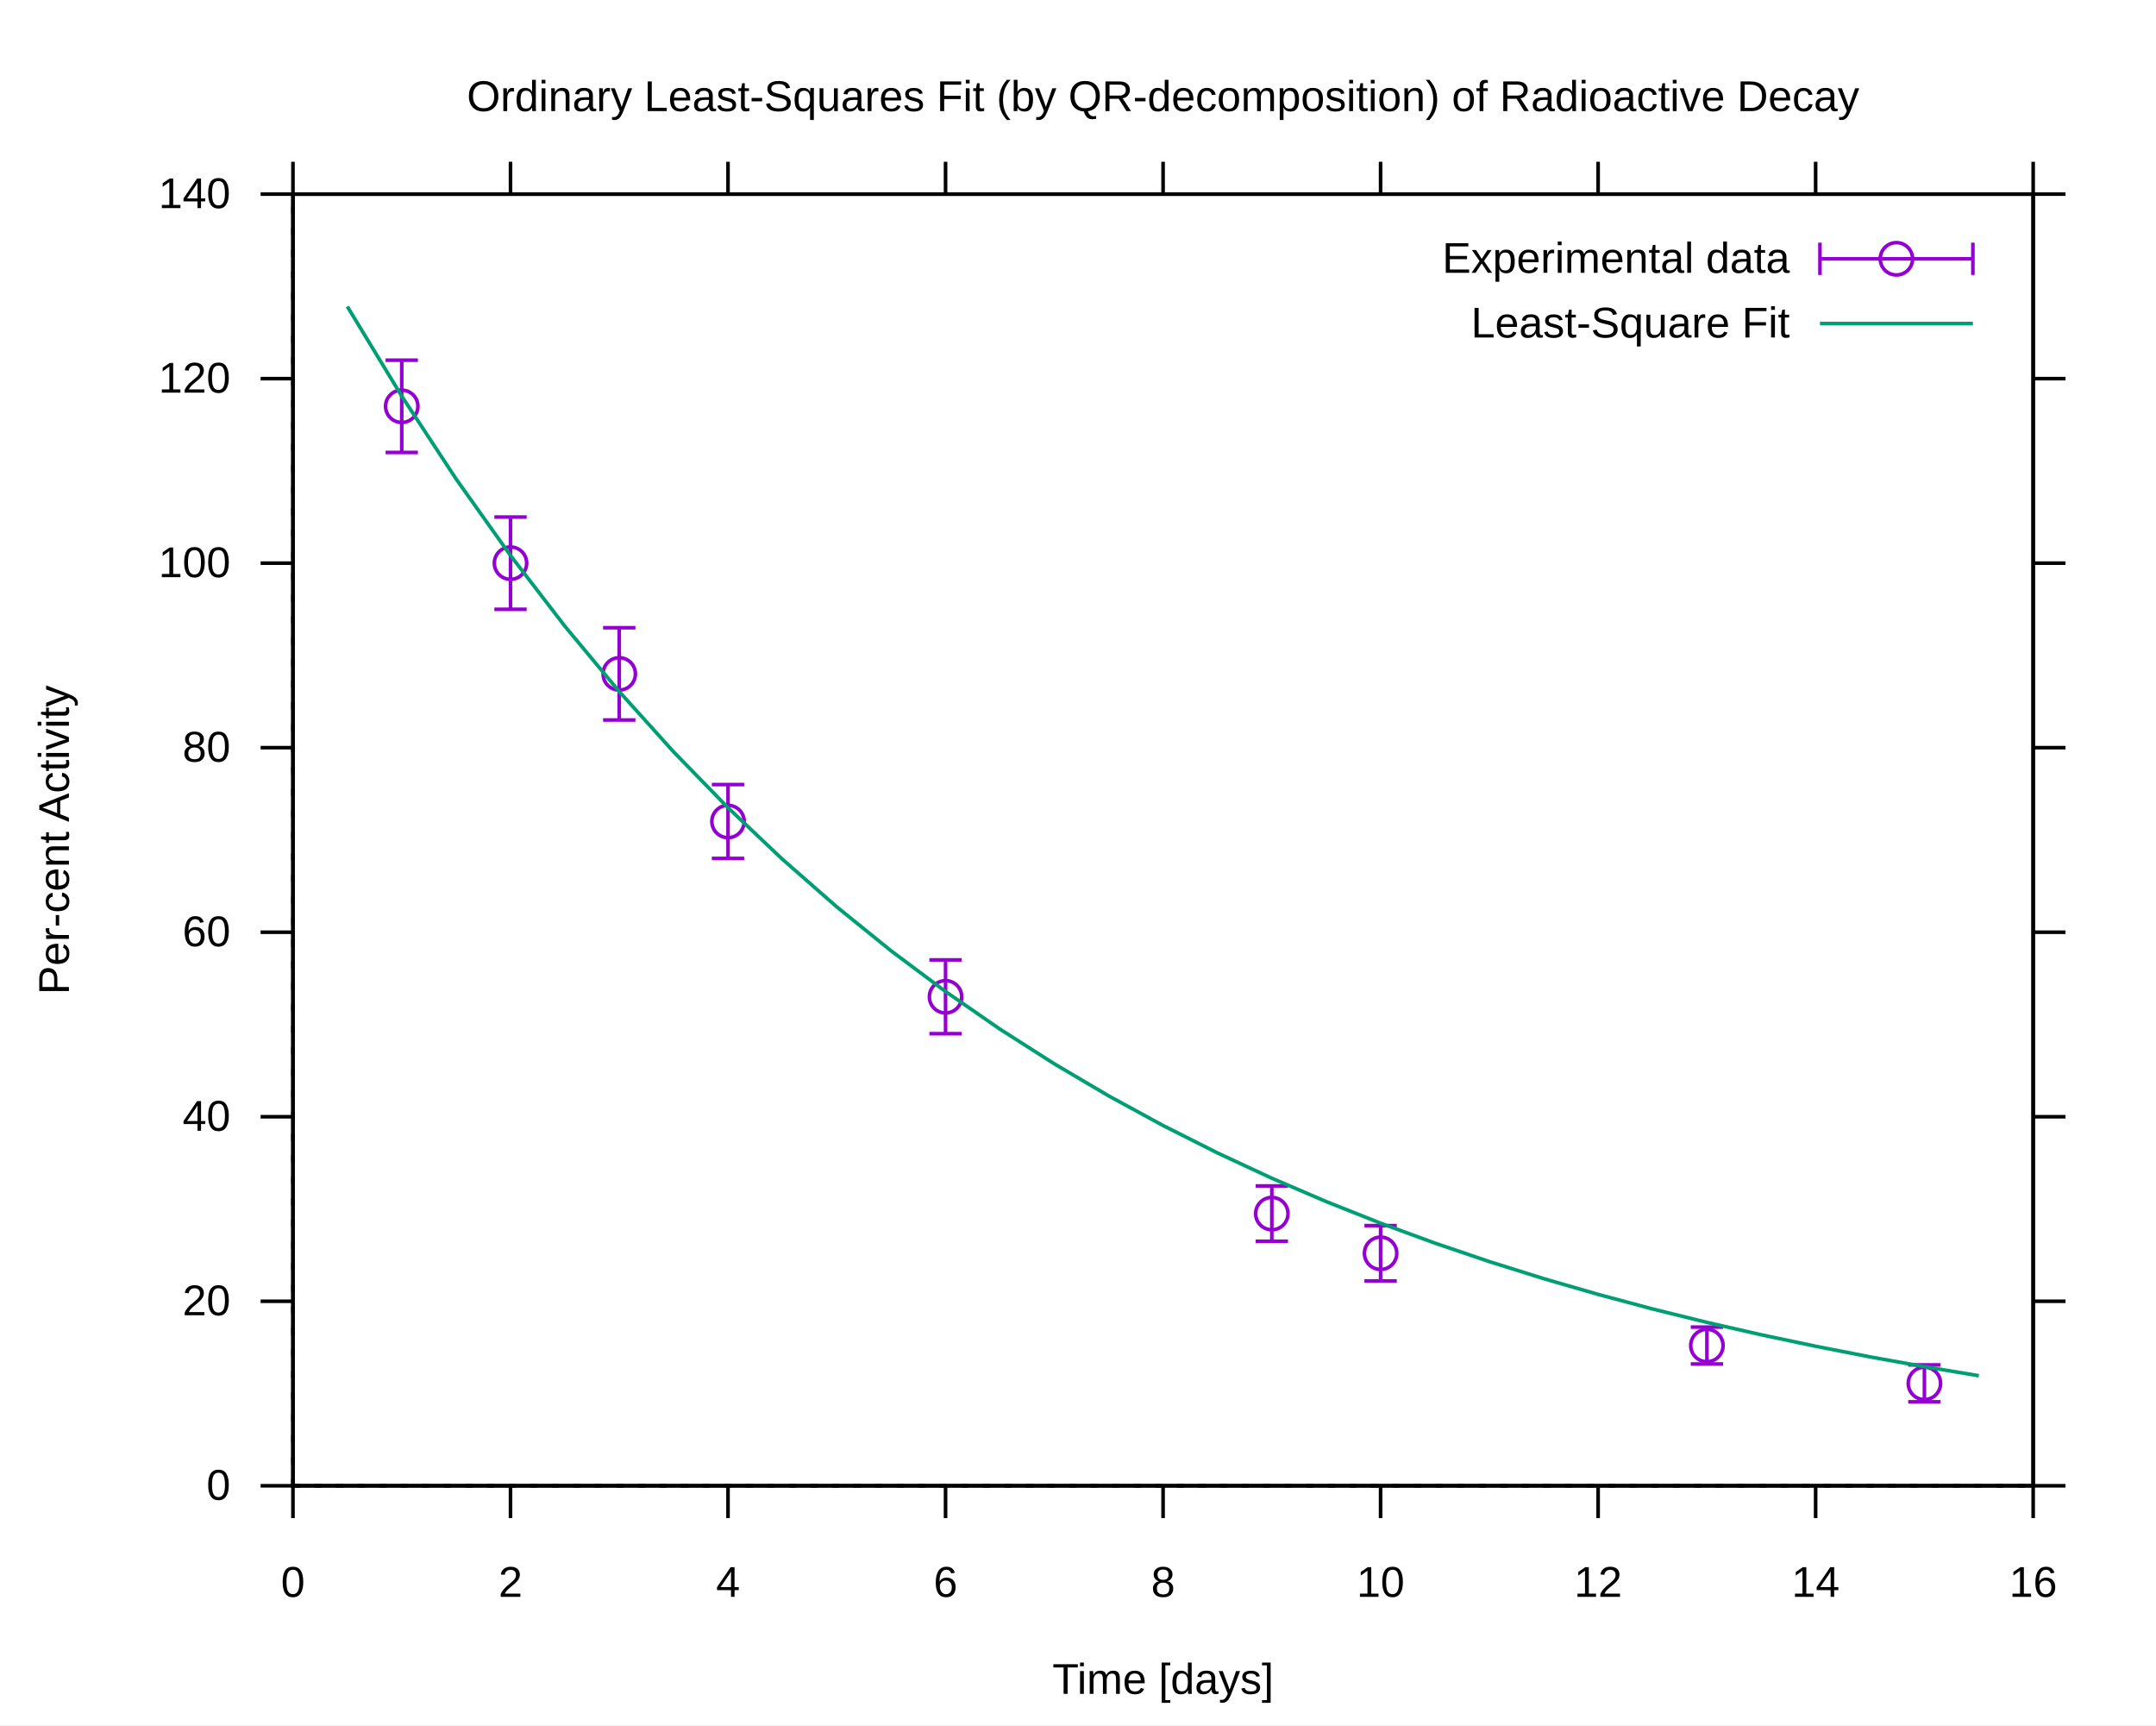
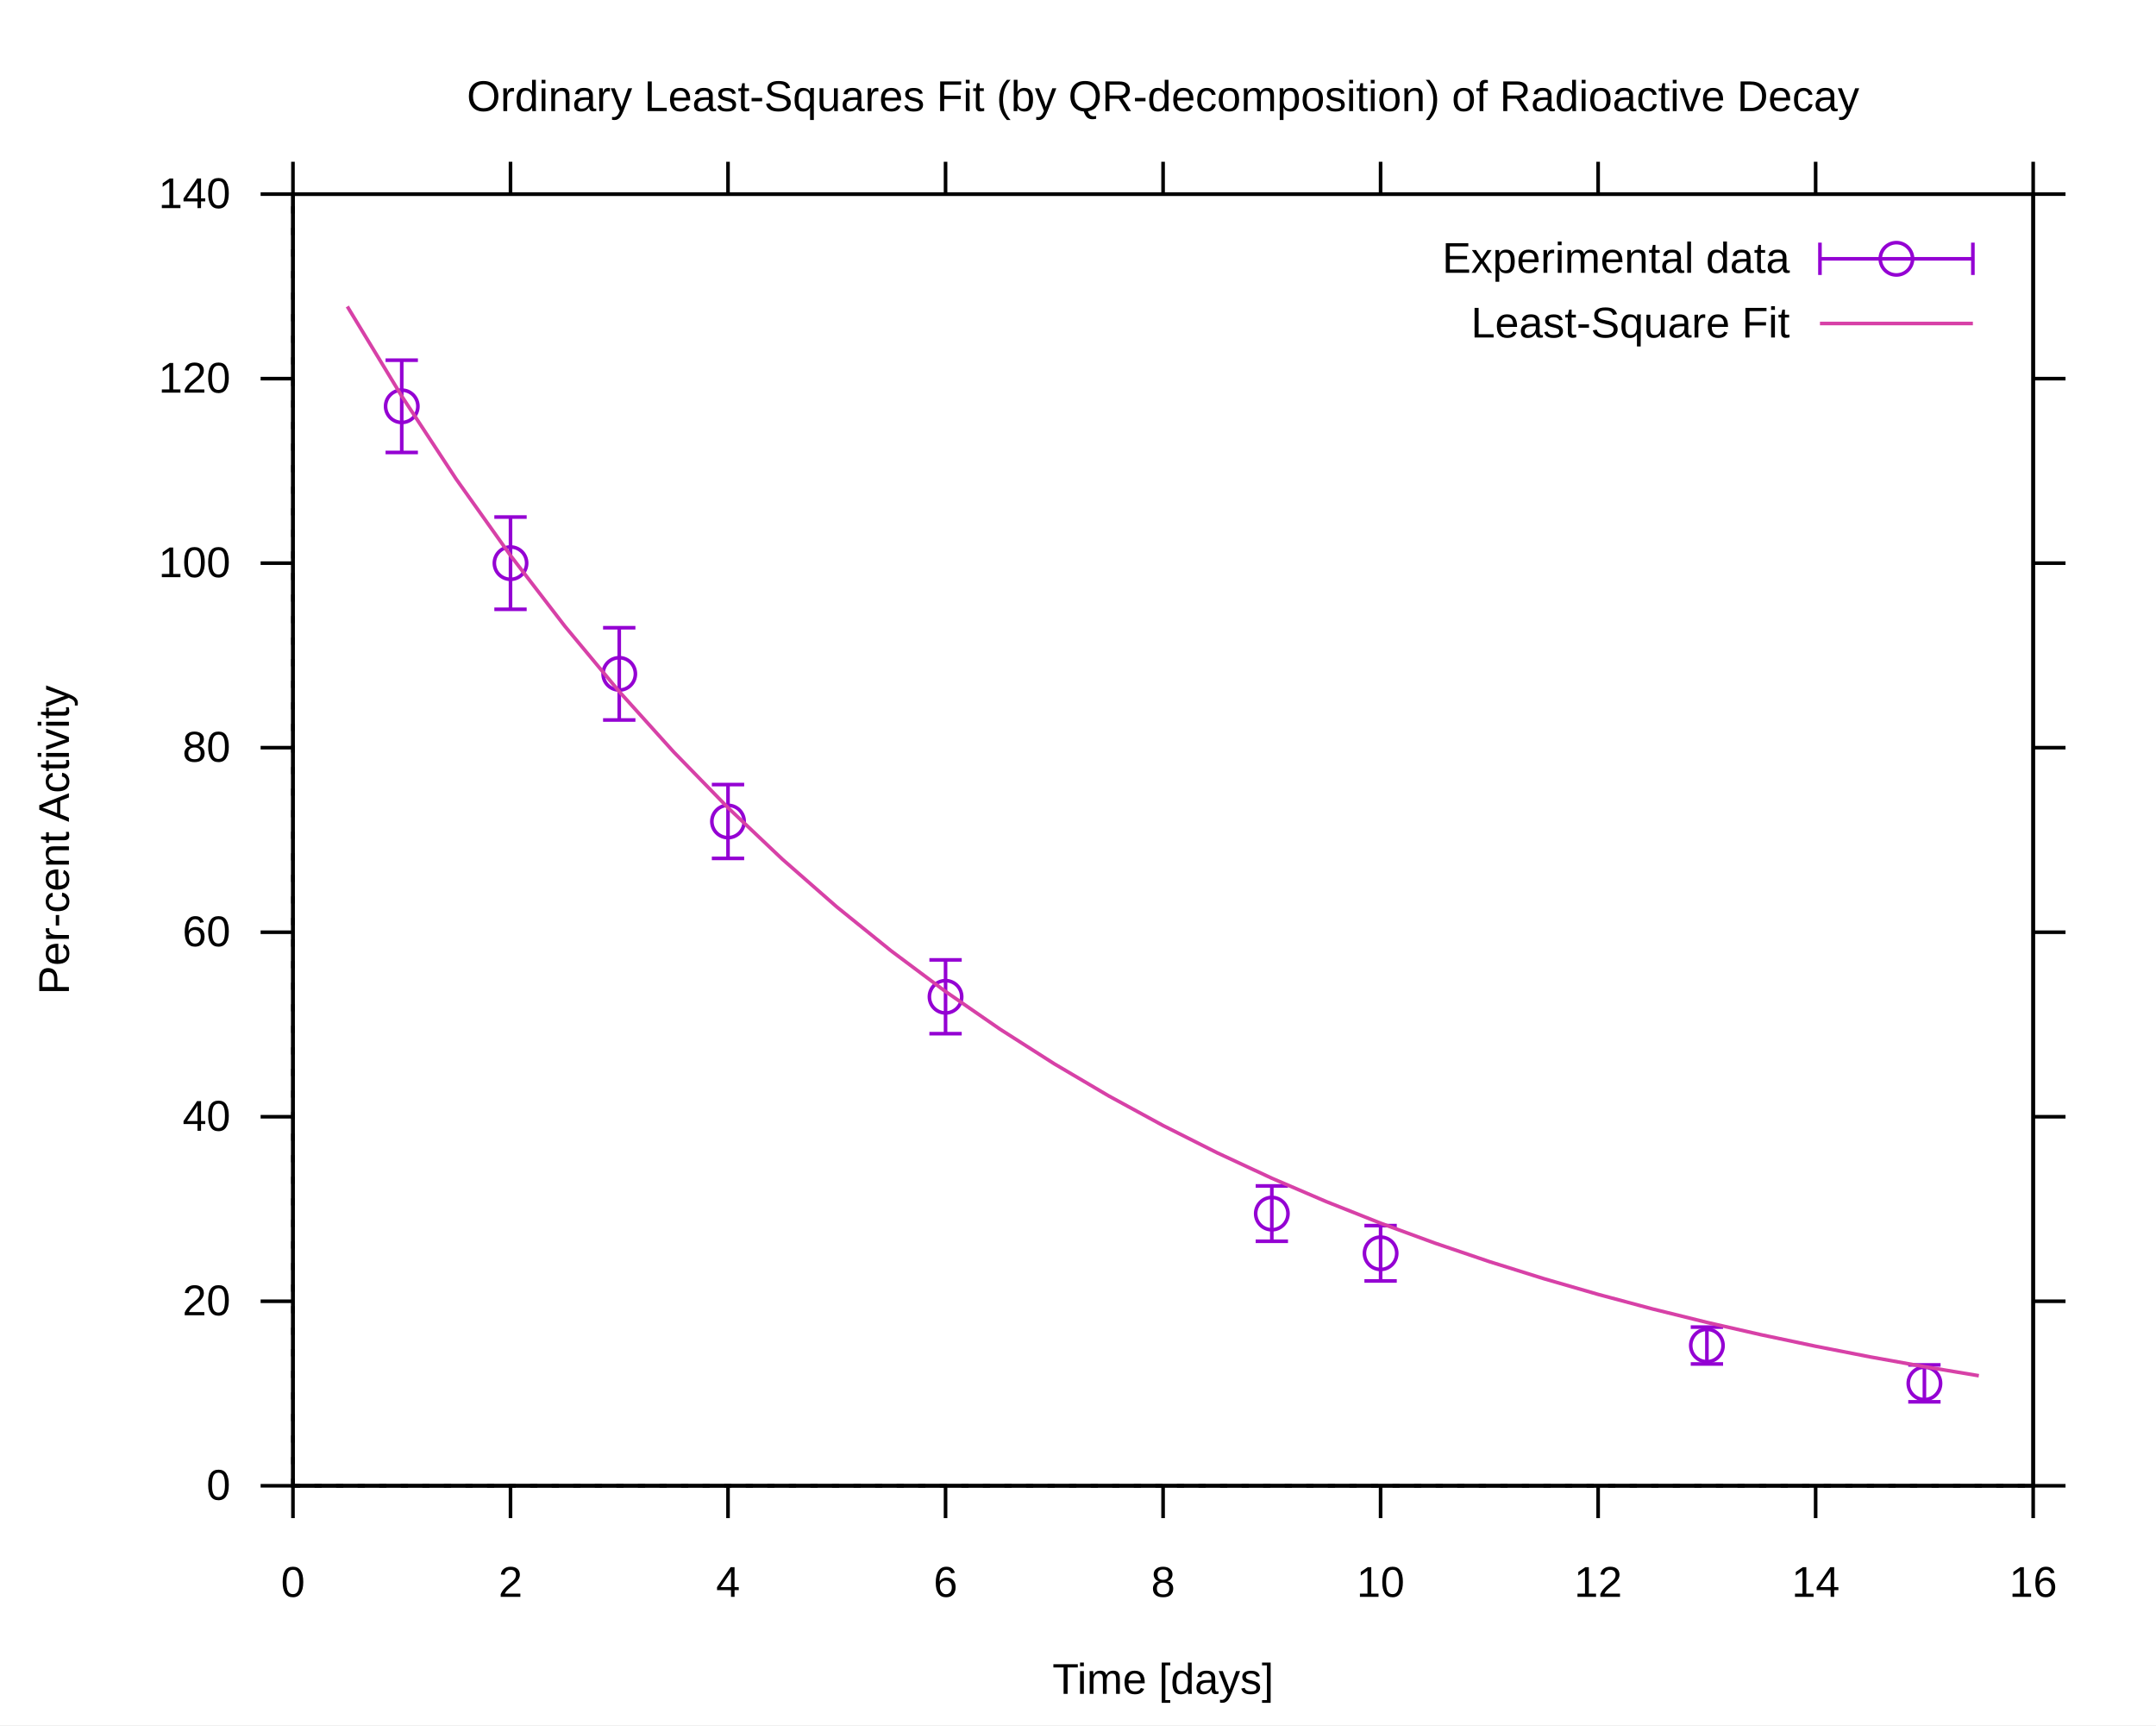
<svg xmlns="http://www.w3.org/2000/svg" xmlns:xlink="http://www.w3.org/1999/xlink" width="600" height="480" viewBox="0 0 600 480">
  <g id="gnuplot_canvas">
    <rect x="0" y="0" width="600" height="480" fill="#ffffff" />
    <defs>
      <circle id="gpDot" r="0.5" stroke-width="0.5" stroke="currentColor" />
      <path id="gpPt0" stroke-width="0.222" stroke="currentColor" d="M-1,0 h2 M0,-1 v2" />
      <path id="gpPt1" stroke-width="0.222" stroke="currentColor" d="M-1,-1 L1,1 M1,-1 L-1,1" />
      <path id="gpPt2" stroke-width="0.222" stroke="currentColor" d="M-1,0 L1,0 M0,-1 L0,1 M-1,-1 L1,1 M-1,1 L1,-1" />
      <rect id="gpPt3" stroke-width="0.222" stroke="currentColor" x="-1" y="-1" width="2" height="2" />
      <rect id="gpPt4" stroke-width="0.222" stroke="currentColor" fill="currentColor" x="-1" y="-1" width="2" height="2" />
      <circle id="gpPt5" stroke-width="0.222" stroke="currentColor" cx="0" cy="0" r="1" />
      <use xlink:href="#gpPt5" id="gpPt6" fill="currentColor" stroke="none" />
      <path id="gpPt7" stroke-width="0.222" stroke="currentColor" d="M0,-1.33 L-1.33,0.67 L1.33,0.67 z" />
      <use xlink:href="#gpPt7" id="gpPt8" fill="currentColor" stroke="none" />
      <use xlink:href="#gpPt7" id="gpPt9" stroke="currentColor" transform="rotate(180)" />
      <use xlink:href="#gpPt9" id="gpPt10" fill="currentColor" stroke="none" />
      <use xlink:href="#gpPt3" id="gpPt11" stroke="currentColor" transform="rotate(45)" />
      <use xlink:href="#gpPt11" id="gpPt12" fill="currentColor" stroke="none" />
      <path id="gpPt13" stroke-width="0.222" stroke="currentColor" d="M0,1.330 L1.265,0.411 L0.782,-1.067 L-0.782,-1.076 L-1.265,0.411 z" />
      <use xlink:href="#gpPt13" id="gpPt14" fill="currentColor" stroke="none" />
      <filter id="textbox" filterUnits="objectBoundingBox" x="0" y="0" height="1" width="1">
        <feFlood flood-color="#FFFFFF" flood-opacity="1" result="bgnd" />
        <feComposite in="SourceGraphic" in2="bgnd" operator="atop" />
      </filter>
      <filter id="greybox" filterUnits="objectBoundingBox" x="0" y="0" height="1" width="1">
        <feFlood flood-color="lightgrey" flood-opacity="1" result="grey" />
        <feComposite in="SourceGraphic" in2="grey" operator="atop" />
      </filter>
    </defs>
    <g fill="none" color="#FFFFFF" stroke="currentColor" stroke-width="1.00" stroke-linecap="butt" stroke-linejoin="miter">
</g>
    <g fill="none" color="black" stroke="currentColor" stroke-width="1.00" stroke-linecap="butt" stroke-linejoin="miter">
      <path stroke="black" d="M81.53,413.40 L72.53,413.40 M565.82,413.40 L574.82,413.40  " />
      <g transform="translate(64.14,417.30)" stroke="none" fill="black" font-family="Arial" font-size="12.00" text-anchor="end">
        <text>
          <tspan font-family="Arial"> 0</tspan>
        </text>
      </g>
    </g>
    <g fill="none" color="black" stroke="currentColor" stroke-width="1.00" stroke-linecap="butt" stroke-linejoin="miter">
      <path stroke="black" d="M81.53,362.06 L72.53,362.06 M565.82,362.06 L574.82,362.06  " />
      <g transform="translate(64.14,365.96)" stroke="none" fill="black" font-family="Arial" font-size="12.00" text-anchor="end">
        <text>
          <tspan font-family="Arial"> 20</tspan>
        </text>
      </g>
    </g>
    <g fill="none" color="black" stroke="currentColor" stroke-width="1.00" stroke-linecap="butt" stroke-linejoin="miter">
      <path stroke="black" d="M81.53,310.72 L72.53,310.72 M565.82,310.72 L574.82,310.72  " />
      <g transform="translate(64.14,314.62)" stroke="none" fill="black" font-family="Arial" font-size="12.00" text-anchor="end">
        <text>
          <tspan font-family="Arial"> 40</tspan>
        </text>
      </g>
    </g>
    <g fill="none" color="black" stroke="currentColor" stroke-width="1.00" stroke-linecap="butt" stroke-linejoin="miter">
      <path stroke="black" d="M81.53,259.38 L72.53,259.38 M565.82,259.38 L574.82,259.38  " />
      <g transform="translate(64.14,263.28)" stroke="none" fill="black" font-family="Arial" font-size="12.00" text-anchor="end">
        <text>
          <tspan font-family="Arial"> 60</tspan>
        </text>
      </g>
    </g>
    <g fill="none" color="black" stroke="currentColor" stroke-width="1.00" stroke-linecap="butt" stroke-linejoin="miter">
      <path stroke="black" d="M81.53,208.03 L72.53,208.03 M565.82,208.03 L574.82,208.03  " />
      <g transform="translate(64.14,211.93)" stroke="none" fill="black" font-family="Arial" font-size="12.00" text-anchor="end">
        <text>
          <tspan font-family="Arial"> 80</tspan>
        </text>
      </g>
    </g>
    <g fill="none" color="black" stroke="currentColor" stroke-width="1.00" stroke-linecap="butt" stroke-linejoin="miter">
      <path stroke="black" d="M81.53,156.69 L72.53,156.69 M565.82,156.69 L574.82,156.69  " />
      <g transform="translate(64.14,160.59)" stroke="none" fill="black" font-family="Arial" font-size="12.00" text-anchor="end">
        <text>
          <tspan font-family="Arial"> 100</tspan>
        </text>
      </g>
    </g>
    <g fill="none" color="black" stroke="currentColor" stroke-width="1.00" stroke-linecap="butt" stroke-linejoin="miter">
      <path stroke="black" d="M81.53,105.35 L72.53,105.35 M565.82,105.35 L574.82,105.35  " />
      <g transform="translate(64.14,109.25)" stroke="none" fill="black" font-family="Arial" font-size="12.00" text-anchor="end">
        <text>
          <tspan font-family="Arial"> 120</tspan>
        </text>
      </g>
    </g>
    <g fill="none" color="black" stroke="currentColor" stroke-width="1.00" stroke-linecap="butt" stroke-linejoin="miter">
      <path stroke="black" d="M81.53,54.01 L72.53,54.01 M565.82,54.01 L574.82,54.01  " />
      <g transform="translate(64.14,57.91)" stroke="none" fill="black" font-family="Arial" font-size="12.00" text-anchor="end">
        <text>
          <tspan font-family="Arial"> 140</tspan>
        </text>
      </g>
    </g>
    <g fill="none" color="black" stroke="currentColor" stroke-width="1.00" stroke-linecap="butt" stroke-linejoin="miter">
      <path stroke="black" d="M81.53,413.40 L81.53,422.40 M81.53,54.01 L81.53,45.01  " />
      <g transform="translate(81.53,444.30)" stroke="none" fill="black" font-family="Arial" font-size="12.00" text-anchor="middle">
        <text>
          <tspan font-family="Arial"> 0</tspan>
        </text>
      </g>
    </g>
    <g fill="none" color="black" stroke="currentColor" stroke-width="1.00" stroke-linecap="butt" stroke-linejoin="miter">
      <path stroke="black" d="M142.07,413.40 L142.07,422.40 M142.07,54.01 L142.07,45.01  " />
      <g transform="translate(142.07,444.30)" stroke="none" fill="black" font-family="Arial" font-size="12.00" text-anchor="middle">
        <text>
          <tspan font-family="Arial"> 2</tspan>
        </text>
      </g>
    </g>
    <g fill="none" color="black" stroke="currentColor" stroke-width="1.00" stroke-linecap="butt" stroke-linejoin="miter">
      <path stroke="black" d="M202.60,413.40 L202.60,422.40 M202.60,54.01 L202.60,45.01  " />
      <g transform="translate(202.60,444.30)" stroke="none" fill="black" font-family="Arial" font-size="12.00" text-anchor="middle">
        <text>
          <tspan font-family="Arial"> 4</tspan>
        </text>
      </g>
    </g>
    <g fill="none" color="black" stroke="currentColor" stroke-width="1.00" stroke-linecap="butt" stroke-linejoin="miter">
      <path stroke="black" d="M263.14,413.40 L263.14,422.40 M263.14,54.01 L263.14,45.01  " />
      <g transform="translate(263.14,444.30)" stroke="none" fill="black" font-family="Arial" font-size="12.00" text-anchor="middle">
        <text>
          <tspan font-family="Arial"> 6</tspan>
        </text>
      </g>
    </g>
    <g fill="none" color="black" stroke="currentColor" stroke-width="1.00" stroke-linecap="butt" stroke-linejoin="miter">
      <path stroke="black" d="M323.68,413.40 L323.68,422.40 M323.68,54.01 L323.68,45.01  " />
      <g transform="translate(323.68,444.30)" stroke="none" fill="black" font-family="Arial" font-size="12.00" text-anchor="middle">
        <text>
          <tspan font-family="Arial"> 8</tspan>
        </text>
      </g>
    </g>
    <g fill="none" color="black" stroke="currentColor" stroke-width="1.00" stroke-linecap="butt" stroke-linejoin="miter">
      <path stroke="black" d="M384.21,413.40 L384.21,422.40 M384.21,54.01 L384.21,45.01  " />
      <g transform="translate(384.21,444.30)" stroke="none" fill="black" font-family="Arial" font-size="12.00" text-anchor="middle">
        <text>
          <tspan font-family="Arial"> 10</tspan>
        </text>
      </g>
    </g>
    <g fill="none" color="black" stroke="currentColor" stroke-width="1.00" stroke-linecap="butt" stroke-linejoin="miter">
      <path stroke="black" d="M444.75,413.40 L444.75,422.40 M444.75,54.01 L444.75,45.01  " />
      <g transform="translate(444.75,444.30)" stroke="none" fill="black" font-family="Arial" font-size="12.00" text-anchor="middle">
        <text>
          <tspan font-family="Arial"> 12</tspan>
        </text>
      </g>
    </g>
    <g fill="none" color="black" stroke="currentColor" stroke-width="1.00" stroke-linecap="butt" stroke-linejoin="miter">
      <path stroke="black" d="M505.28,413.40 L505.28,422.40 M505.28,54.01 L505.28,45.01  " />
      <g transform="translate(505.28,444.30)" stroke="none" fill="black" font-family="Arial" font-size="12.00" text-anchor="middle">
        <text>
          <tspan font-family="Arial"> 14</tspan>
        </text>
      </g>
    </g>
    <g fill="none" color="black" stroke="currentColor" stroke-width="1.00" stroke-linecap="butt" stroke-linejoin="miter">
      <path stroke="black" d="M565.82,413.40 L565.82,422.40 M565.82,54.01 L565.82,45.01  " />
      <g transform="translate(565.82,444.30)" stroke="none" fill="black" font-family="Arial" font-size="12.00" text-anchor="middle">
        <text>
          <tspan font-family="Arial"> 16</tspan>
        </text>
      </g>
    </g>
    <g fill="none" color="black" stroke="currentColor" stroke-width="1.00" stroke-linecap="butt" stroke-linejoin="miter">
</g>
    <g fill="none" color="gray" stroke="currentColor" stroke-width="1.00" stroke-linecap="butt" stroke-linejoin="miter">
      <path stroke="black" stroke-dasharray="2,4" d="M81.53,413.40 L565.82,413.40  " />
    </g>
    <g fill="none" color="gray" stroke="currentColor" stroke-width="1.00" stroke-linecap="butt" stroke-linejoin="miter">
      <path stroke="black" stroke-dasharray="2,4" d="M81.53,413.40 L81.53,54.01  " />
    </g>
    <g fill="none" color="black" stroke="currentColor" stroke-width="1.00" stroke-linecap="butt" stroke-linejoin="miter">
      <path stroke="black" d="M81.53,54.01 L81.53,413.40 L565.82,413.40 L565.82,54.01 L81.53,54.01 Z  " />
    </g>
    <g fill="none" color="black" stroke="currentColor" stroke-width="1.00" stroke-linecap="butt" stroke-linejoin="miter">
      <g transform="translate(19.18,233.71) rotate(270)" stroke="none" fill="black" font-family="Arial" font-size="12.00" text-anchor="middle">
        <text>
          <tspan font-family="Arial">Per-cent Activity</tspan>
        </text>
      </g>
    </g>
    <g fill="none" color="black" stroke="currentColor" stroke-width="1.00" stroke-linecap="butt" stroke-linejoin="miter">
      <g transform="translate(323.67,471.30)" stroke="none" fill="black" font-family="Arial" font-size="12.00" text-anchor="middle">
        <text>
          <tspan font-family="Arial">Time [days]</tspan>
        </text>
      </g>
    </g>
    <g fill="none" color="black" stroke="currentColor" stroke-width="1.00" stroke-linecap="butt" stroke-linejoin="miter">
</g>
    <g id="gnuplot_plot_1">
      <g fill="none" color="black" stroke="currentColor" stroke-width="1.00" stroke-linecap="butt" stroke-linejoin="miter">
        <g transform="translate(498.09,75.91)" stroke="none" fill="black" font-family="Arial" font-size="12.00" text-anchor="end">
          <text>
            <tspan font-family="Arial">Experimental data</tspan>
          </text>
        </g>
      </g>
      <g fill="none" color="black" stroke="currentColor" stroke-width="1.00" stroke-linecap="butt" stroke-linejoin="miter">
        <path stroke="rgb(148,   0, 211)" d="M506.48,72.01 L549.04,72.01 M506.48,67.51 L506.48,76.51 M549.04,67.51 L549.04,76.51 M111.80,125.89 L111.80,100.22   M107.30,125.89 L116.30,125.89 M107.30,100.22 L116.30,100.22 M142.07,169.53 L142.07,143.86 M137.57,169.53 L146.57,169.53   M137.57,143.86 L146.57,143.86 M172.33,200.33 L172.33,174.66 M167.83,200.33 L176.83,200.33 M167.83,174.66 L176.83,174.66   M202.60,238.84 L202.60,218.30 M198.10,238.84 L207.10,238.84 M198.10,218.30 L207.10,218.30 M263.14,287.61 L263.14,267.08   M258.64,287.61 L267.64,287.61 M258.64,267.08 L267.64,267.08 M353.94,345.37 L353.94,329.97 M349.44,345.37 L358.44,345.37   M349.44,329.97 L358.44,329.97 M384.21,356.41 L384.21,341.01 M379.71,356.41 L388.71,356.41 M379.71,341.01 L388.71,341.01   M475.02,379.51 L475.02,369.25 M470.52,379.51 L479.52,379.51 M470.52,369.25 L479.52,369.25 M535.55,390.04 L535.55,379.77   M531.05,390.04 L540.05,390.04 M531.05,379.77 L540.05,379.77  " />
      </g>
      <g fill="none" color="black" stroke="currentColor" stroke-width="1.00" stroke-linecap="butt" stroke-linejoin="miter">
        <use xlink:href="#gpPt5" transform="translate(111.80,113.05) scale(4.50)" color="rgb(148,   0, 211)" />
        <use xlink:href="#gpPt5" transform="translate(142.07,156.69) scale(4.50)" color="rgb(148,   0, 211)" />
        <use xlink:href="#gpPt5" transform="translate(172.33,187.50) scale(4.50)" color="rgb(148,   0, 211)" />
        <use xlink:href="#gpPt5" transform="translate(202.60,228.57) scale(4.50)" color="rgb(148,   0, 211)" />
        <use xlink:href="#gpPt5" transform="translate(263.14,277.35) scale(4.50)" color="rgb(148,   0, 211)" />
        <use xlink:href="#gpPt5" transform="translate(353.94,337.67) scale(4.50)" color="rgb(148,   0, 211)" />
        <use xlink:href="#gpPt5" transform="translate(384.21,348.71) scale(4.50)" color="rgb(148,   0, 211)" />
        <use xlink:href="#gpPt5" transform="translate(475.02,374.38) scale(4.50)" color="rgb(148,   0, 211)" />
        <use xlink:href="#gpPt5" transform="translate(535.55,384.91) scale(4.50)" color="rgb(148,   0, 211)" />
        <use xlink:href="#gpPt5" transform="translate(527.76,72.01) scale(4.50)" color="rgb(148,   0, 211)" />
      </g>
    </g>
    <g id="gnuplot_plot_2">
      <g fill="none" color="black" stroke="currentColor" stroke-width="1.00" stroke-linecap="butt" stroke-linejoin="miter">
        <g transform="translate(498.09,93.91)" stroke="none" fill="black" font-family="Arial" font-size="12.00" text-anchor="end">
          <text>
            <tspan font-family="Arial">Least-Square Fit</tspan>
          </text>
        </g>
      </g>
      <g fill="none" color="black" stroke="currentColor" stroke-width="1.00" stroke-linecap="butt" stroke-linejoin="miter">
-         <path stroke="rgb(  0, 158, 115)" d="M506.48,90.01 L549.04,90.01 M96.66,85.28 L111.80,110.22 L126.93,133.27 L142.07,154.56 L157.20,174.24 L172.33,192.42   L187.47,209.21 L202.60,224.74 L217.74,239.08 L232.87,252.33 L248.00,264.57 L263.14,275.88 L278.27,286.34 L293.41,296.00   L308.54,304.92 L323.68,313.17 L338.81,320.79 L353.94,327.83 L369.08,334.33 L384.21,340.34 L399.35,345.89 L414.48,351.03   L429.61,355.77 L444.75,360.15 L459.88,364.20 L475.02,367.94 L490.15,371.39 L505.28,374.58 L520.42,377.54 L535.55,380.26   L550.69,382.78  " />
-       </g>
-     </g>
-     <g fill="none" color="#FFFFFF" stroke="rgb(  0, 158, 115)" stroke-width="2.00" stroke-linecap="butt" stroke-linejoin="miter">
+         <path stroke="rgb(215,  65, 167)" d="M506.48,90.01 L549.04,90.01 M96.66,85.28 L111.80,110.22 L126.93,133.27 L142.07,154.56 L157.20,174.24 L172.33,192.42   L187.47,209.21 L202.60,224.74 L217.74,239.08 L232.87,252.33 L248.00,264.57 L263.14,275.88 L278.27,286.34 L293.41,296.00   L308.54,304.92 L323.68,313.17 L338.81,320.79 L353.94,327.83 L369.08,334.33 L384.21,340.34 L399.35,345.89 L414.48,351.03   L429.61,355.77 L444.75,360.15 L459.88,364.20 L475.02,367.94 L490.15,371.39 L505.28,374.58 L520.42,377.54 L535.55,380.26   L550.69,382.78  " />
+       </g>
+     </g>
+     <g fill="none" color="#FFFFFF" stroke="rgb(215,  65, 167)" stroke-width="2.00" stroke-linecap="butt" stroke-linejoin="miter">
</g>
    <g fill="none" color="black" stroke="currentColor" stroke-width="2.00" stroke-linecap="butt" stroke-linejoin="miter">
</g>
    <g fill="none" color="black" stroke="black" stroke-width="1.00" stroke-linecap="butt" stroke-linejoin="miter">
</g>
    <g fill="none" color="black" stroke="currentColor" stroke-width="1.00" stroke-linecap="butt" stroke-linejoin="miter">
      <path stroke="black" d="M81.53,54.01 L81.53,413.40 L565.82,413.40 L565.82,54.01 L81.53,54.01 Z  " />
    </g>
    <g fill="none" color="black" stroke="currentColor" stroke-width="1.00" stroke-linecap="butt" stroke-linejoin="miter">
      <g transform="translate(323.67,30.91)" stroke="none" fill="black" font-family="Arial" font-size="12.00" text-anchor="middle">
        <text>
          <tspan font-family="Arial">Ordinary Least-Squares Fit (by QR-decomposition) of Radioactive Decay</tspan>
        </text>
      </g>
    </g>
    <g fill="none" color="black" stroke="currentColor" stroke-width="1.00" stroke-linecap="butt" stroke-linejoin="miter">
</g>
  </g>
</svg>
